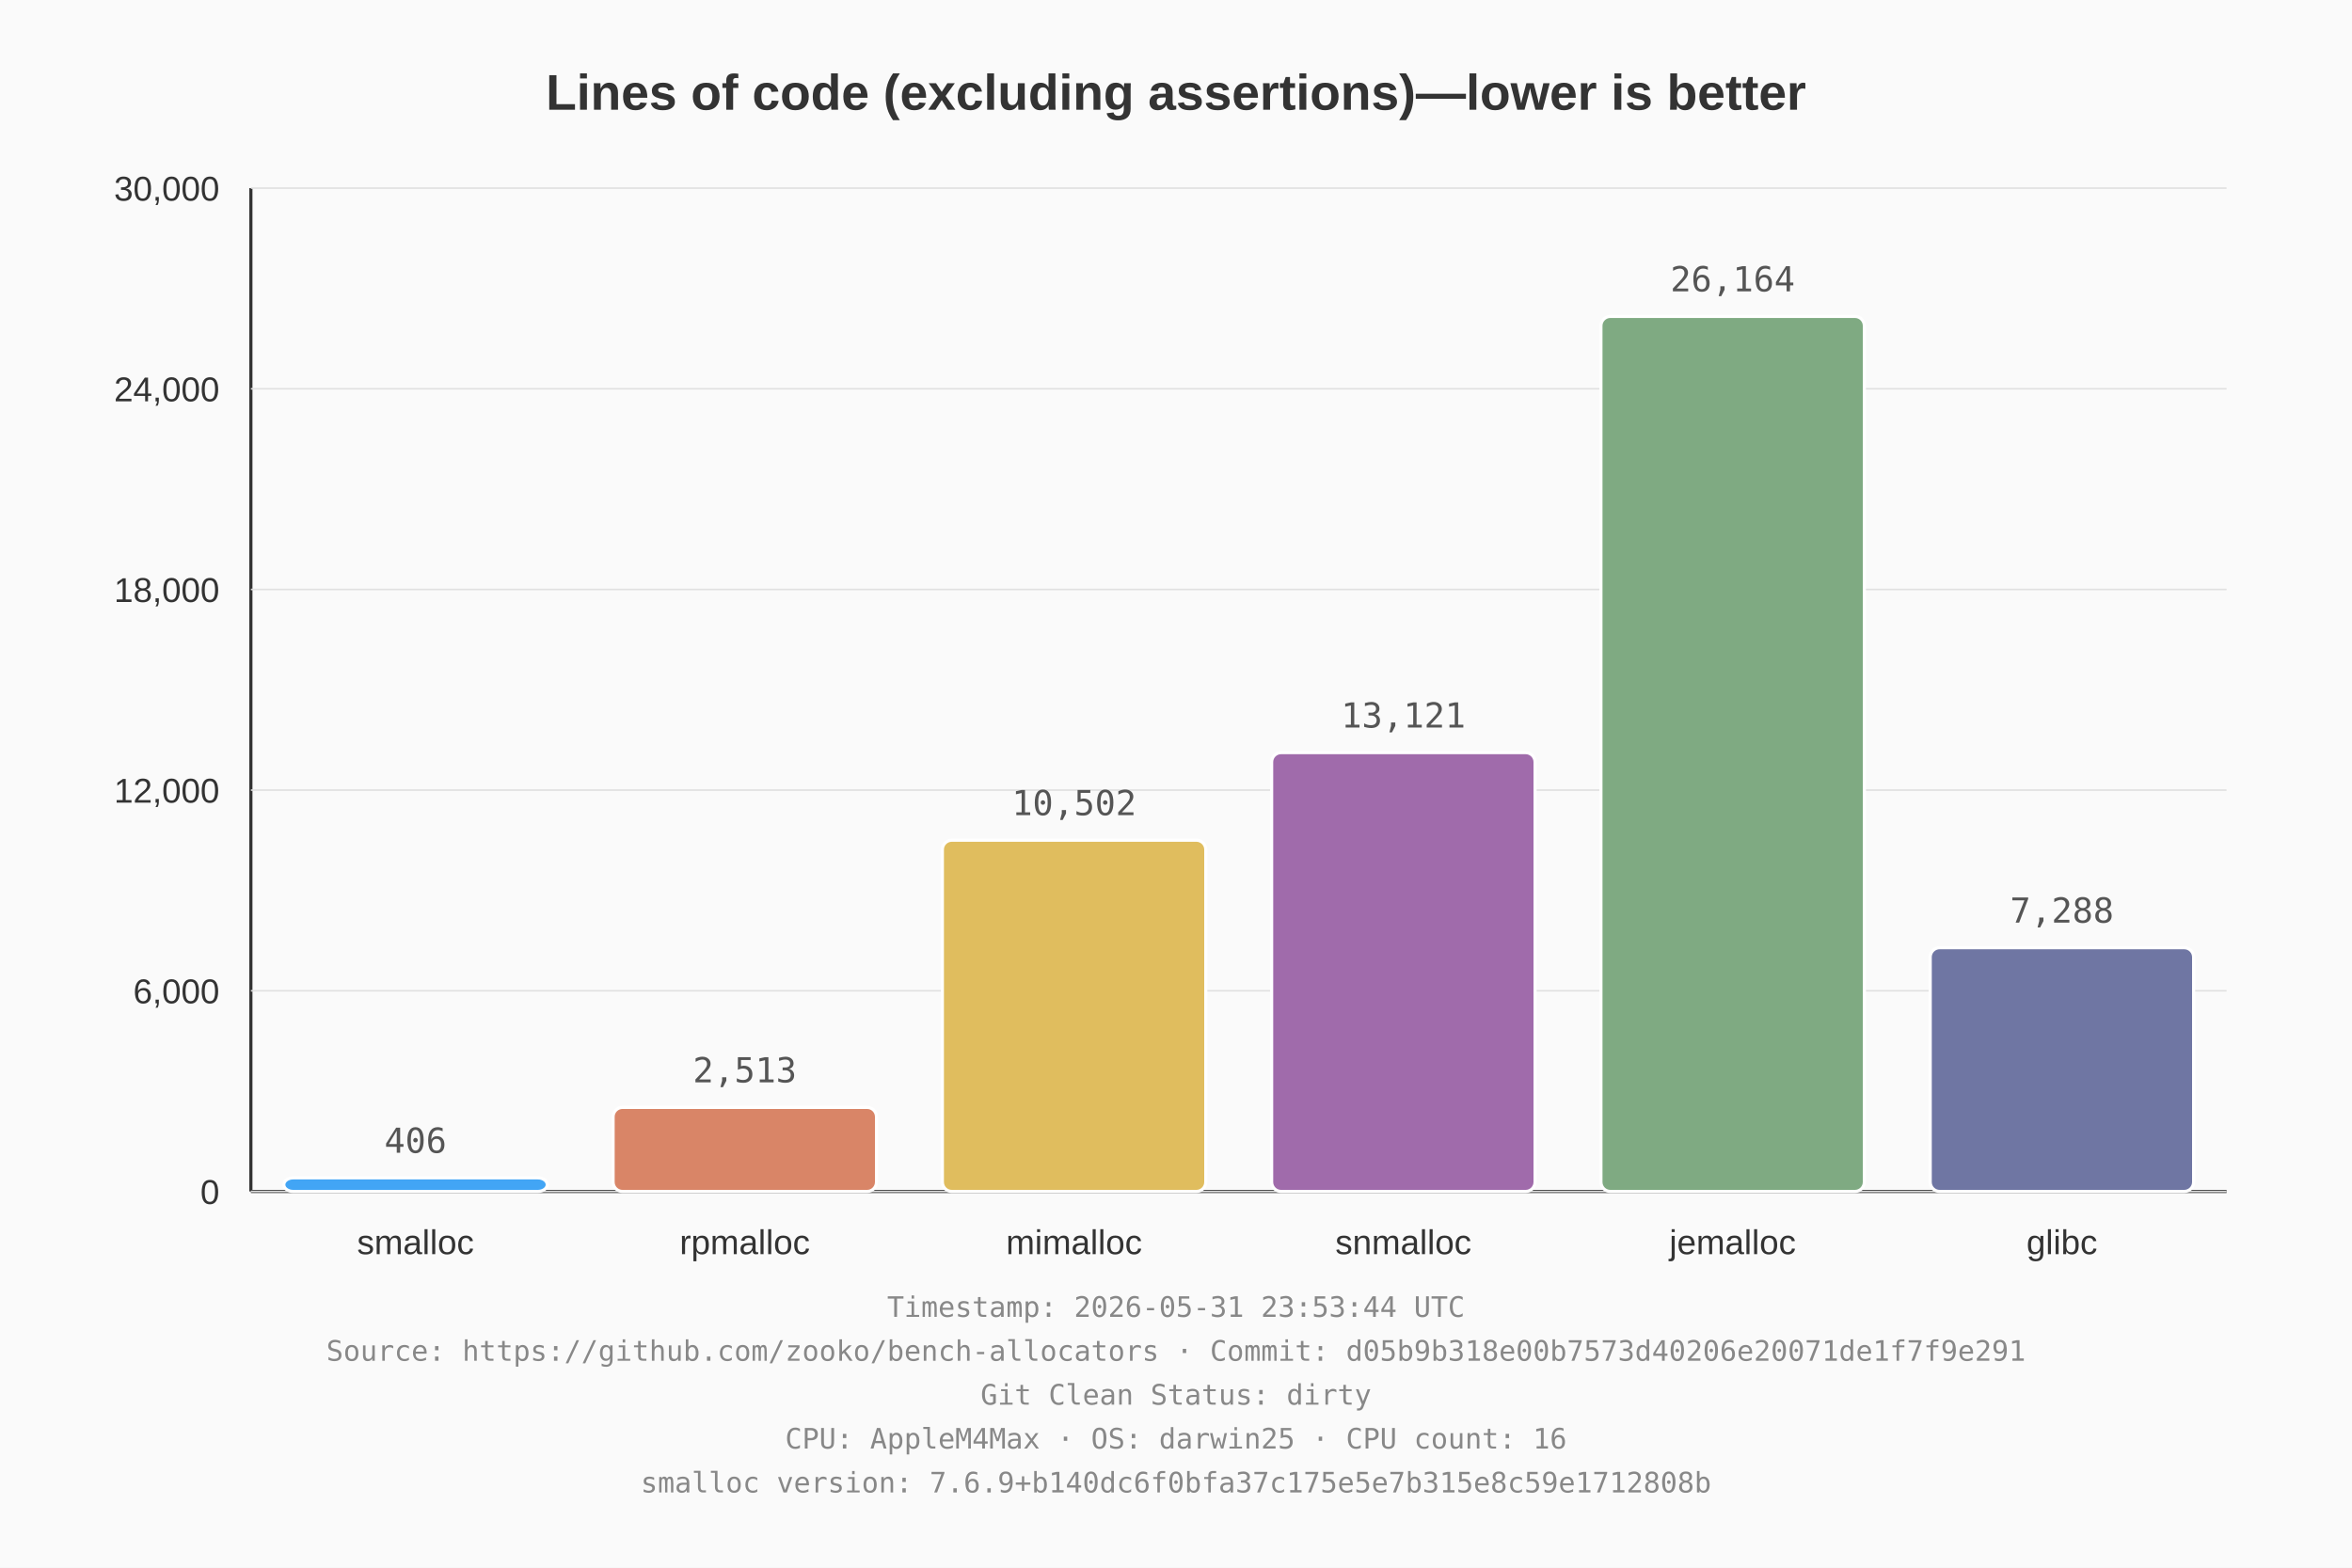
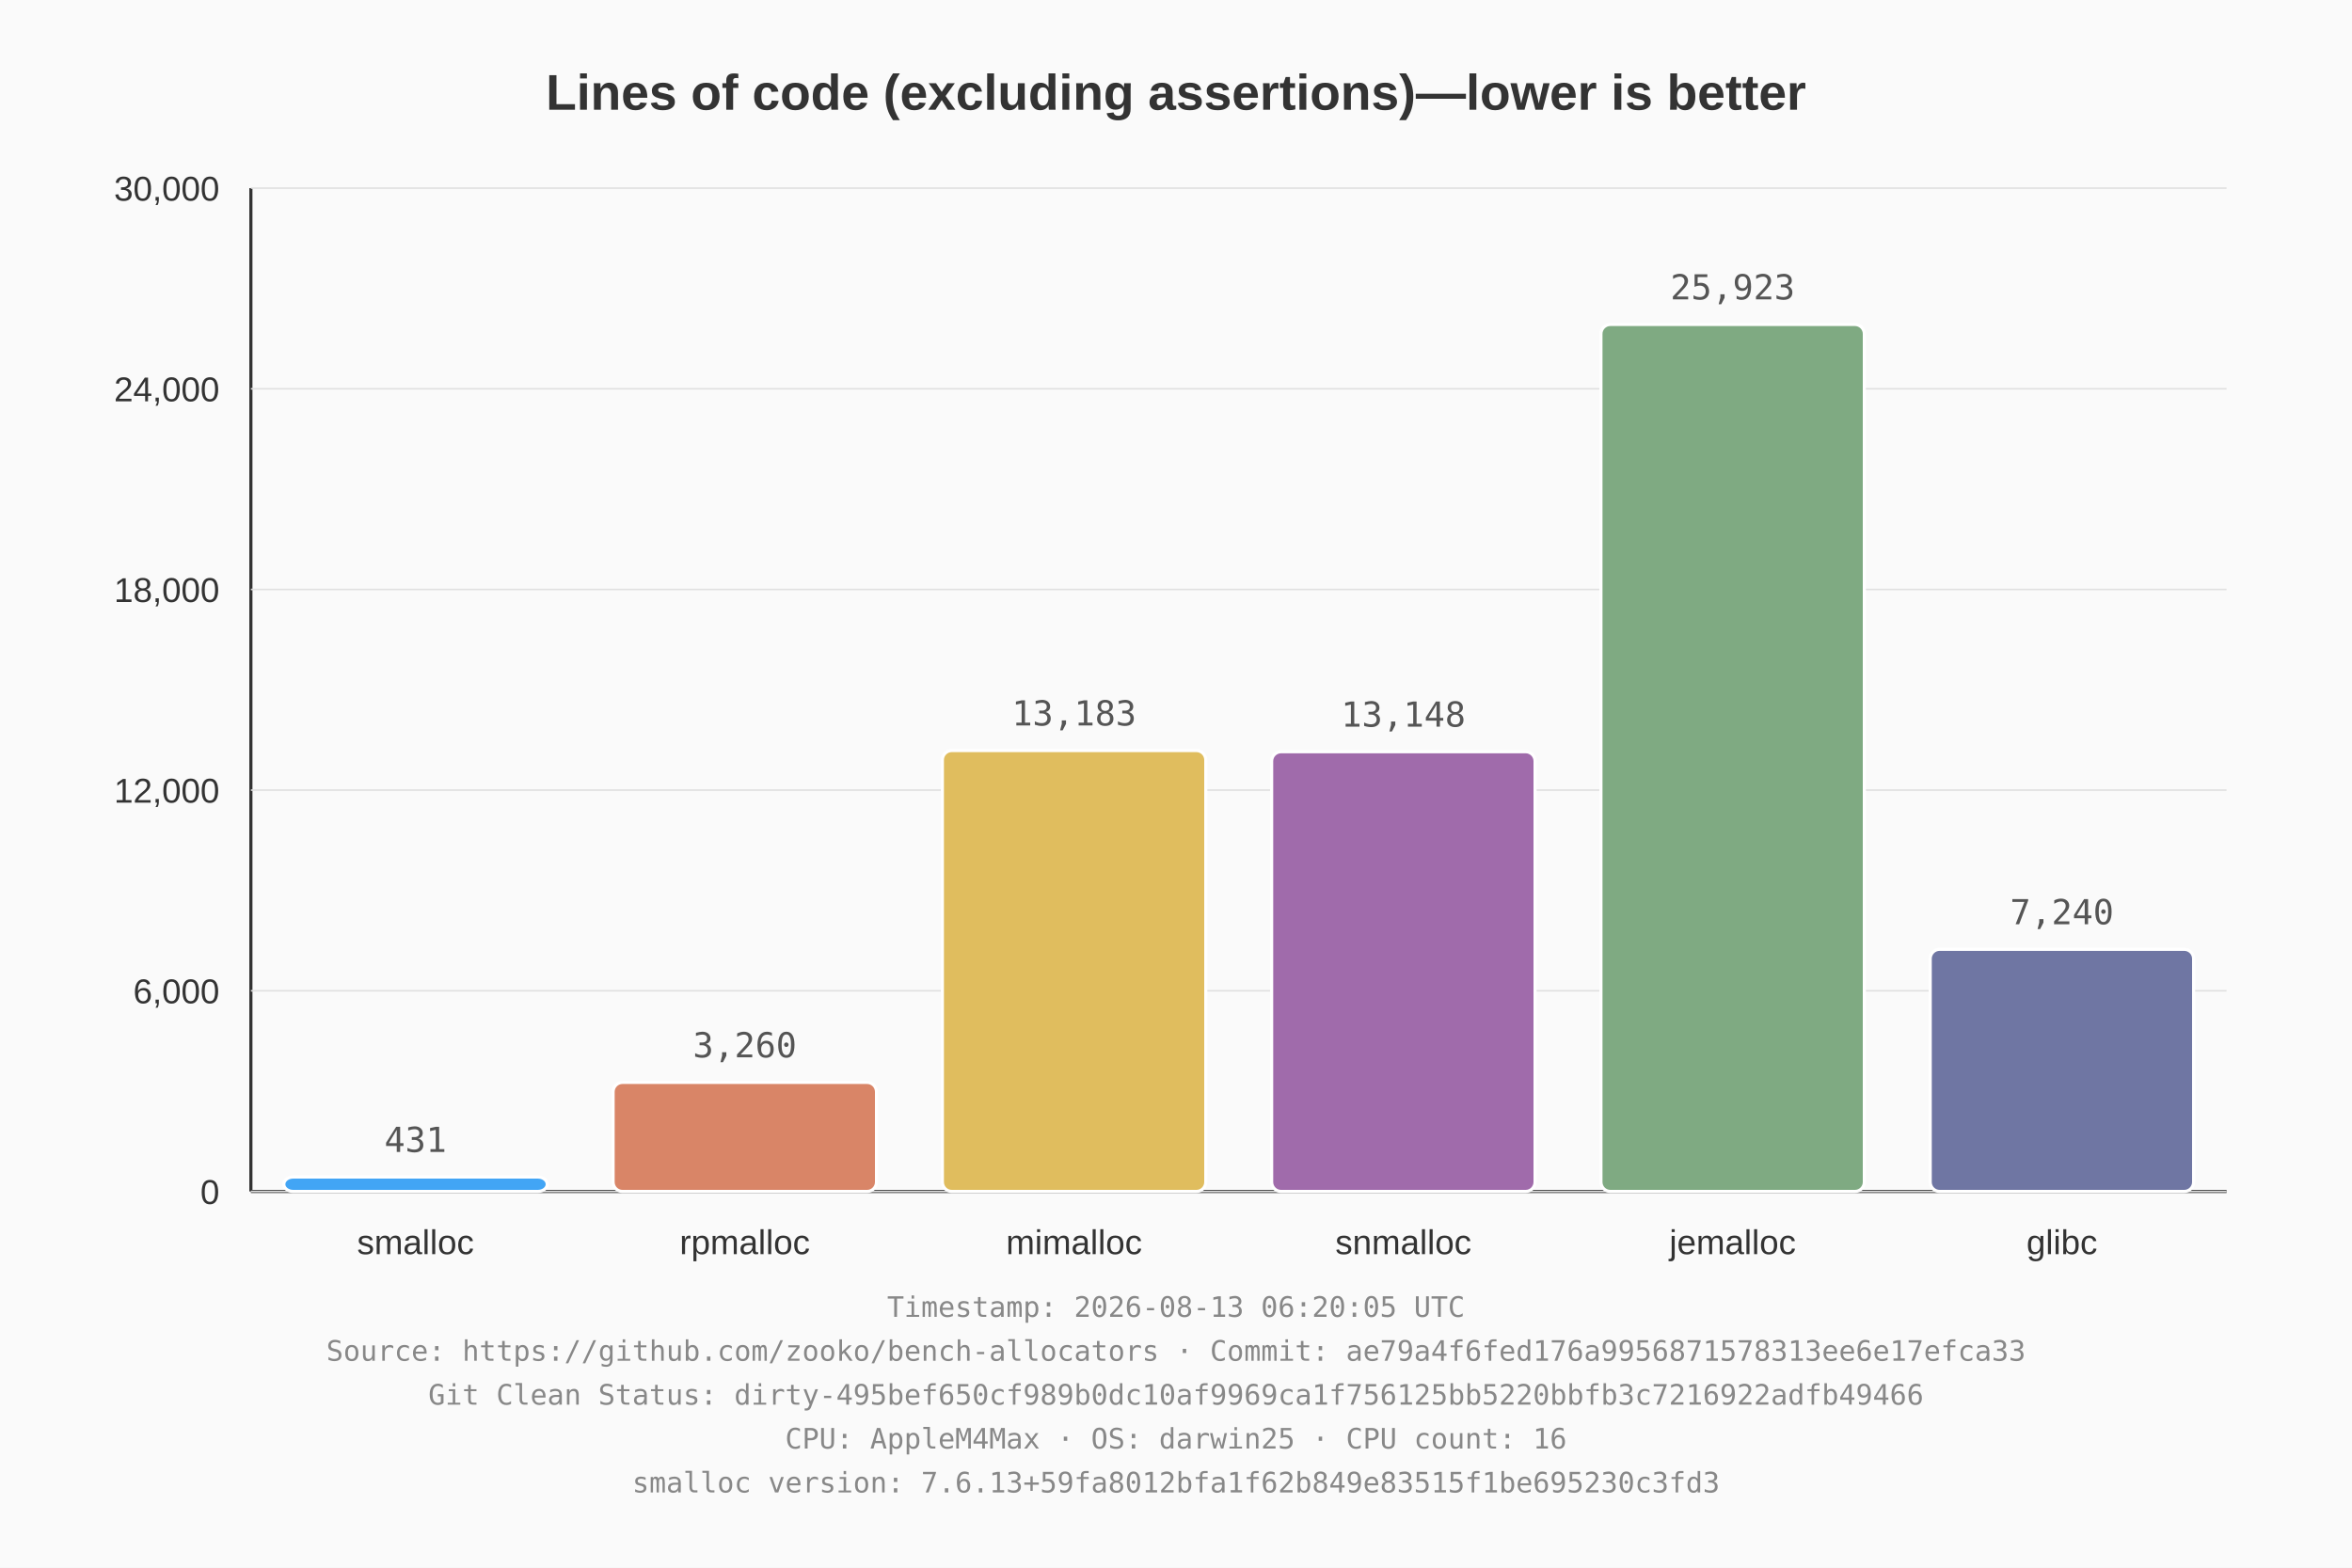
<svg xmlns="http://www.w3.org/2000/svg" viewBox="0 0 750 500">
  <rect width="750" height="500" fill="#fafafa" />
  <style>
    .bar { stroke: #fff; stroke-width: 1; }
    .axis { stroke: #333; stroke-width: 1; }
    .grid { stroke: #e0e0e0; stroke-width: 0.5; }
    .label { font-family: Arial, Helvetica, sans-serif; font-size: 11px; fill: #333; }
    .value { font-family: monospace; font-size: 11px; fill: #555; }
    .title { font-family: Arial, Helvetica, sans-serif; font-size: 16px; font-weight: 600; fill: #333; }
    .metadata { font-family: monospace; font-size: 9px; fill: #888; }
  </style>
  <text x="375.0" y="35" class="title" text-anchor="middle">Lines of code (excluding assertions)—lower is better</text>
  <line x1="80" y1="60" x2="80" y2="380" class="axis" />
  <line x1="80" y1="380" x2="710" y2="380" class="axis" />
  <line x1="80" y1="380.0" x2="710" y2="380.0" class="grid" />
  <text x="70" y="384.0" class="label" text-anchor="end">0</text>
  <line x1="80" y1="316.0" x2="710" y2="316.0" class="grid" />
  <text x="70" y="320.0" class="label" text-anchor="end">6,000</text>
  <line x1="80" y1="252.0" x2="710" y2="252.0" class="grid" />
  <text x="70" y="256.0" class="label" text-anchor="end">12,000</text>
  <line x1="80" y1="188.0" x2="710" y2="188.0" class="grid" />
  <text x="70" y="192.0" class="label" text-anchor="end">18,000</text>
  <line x1="80" y1="124.0" x2="710" y2="124.0" class="grid" />
  <text x="70" y="128.0" class="label" text-anchor="end">24,000</text>
  <line x1="80" y1="60.0" x2="710" y2="60.0" class="grid" />
  <text x="70" y="64.0" class="label" text-anchor="end">30,000</text>
-   <rect x="90.5" y="375.669" width="84.0" height="4.331" rx="3" ry="3" class="bar" fill="#42a5f5" />
-   <text x="132.5" y="367.669" class="value" text-anchor="middle">406</text>
+   <rect x="90.5" y="375.403" width="84.0" height="4.597" rx="3" ry="3" class="bar" fill="#42a5f5" />
+   <text x="132.5" y="367.403" class="value" text-anchor="middle">431</text>
  <text x="132.5" y="400" class="label" text-anchor="middle">smalloc</text>
-   <rect x="195.5" y="353.195" width="84.0" height="26.805" rx="3" ry="3" class="bar" fill="#d98567" />
-   <text x="237.5" y="345.195" class="value" text-anchor="middle">2,513</text>
+   <rect x="195.5" y="345.227" width="84.0" height="34.773" rx="3" ry="3" class="bar" fill="#d98567" />
+   <text x="237.5" y="337.227" class="value" text-anchor="middle">3,260</text>
  <text x="237.5" y="400" class="label" text-anchor="middle">rpmalloc</text>
-   <rect x="300.5" y="267.979" width="84.0" height="112.021" rx="3" ry="3" class="bar" fill="#e0bd5e" />
-   <text x="342.5" y="259.979" class="value" text-anchor="middle">10,502</text>
+   <rect x="300.5" y="239.381" width="84.0" height="140.619" rx="3" ry="3" class="bar" fill="#e0bd5e" />
+   <text x="342.5" y="231.381" class="value" text-anchor="middle">13,183</text>
  <text x="342.5" y="400" class="label" text-anchor="middle">mimalloc</text>
-   <rect x="405.5" y="240.043" width="84.0" height="139.957" rx="3" ry="3" class="bar" fill="#a06bab" />
-   <text x="447.5" y="232.043" class="value" text-anchor="middle">13,121</text>
+   <rect x="405.5" y="239.755" width="84.0" height="140.245" rx="3" ry="3" class="bar" fill="#a06bab" />
+   <text x="447.5" y="231.755" class="value" text-anchor="middle">13,148</text>
  <text x="447.5" y="400" class="label" text-anchor="middle">snmalloc</text>
-   <rect x="510.5" y="100.917" width="84.0" height="279.083" rx="3" ry="3" class="bar" fill="#7faa82" />
-   <text x="552.5" y="92.917" class="value" text-anchor="middle">26,164</text>
+   <rect x="510.5" y="103.488" width="84.0" height="276.512" rx="3" ry="3" class="bar" fill="#7faa82" />
+   <text x="552.5" y="95.488" class="value" text-anchor="middle">25,923</text>
  <text x="552.5" y="400" class="label" text-anchor="middle">jemalloc</text>
-   <rect x="615.5" y="302.261" width="84.0" height="77.739" rx="3" ry="3" class="bar" fill="#6f76a3" />
-   <text x="657.5" y="294.261" class="value" text-anchor="middle">7,288</text>
+   <rect x="615.5" y="302.773" width="84.0" height="77.227" rx="3" ry="3" class="bar" fill="#6f76a3" />
+   <text x="657.5" y="294.773" class="value" text-anchor="middle">7,240</text>
  <text x="657.5" y="400" class="label" text-anchor="middle">glibc</text>
-   <text x="375.0" y="420" class="metadata" text-anchor="middle">Timestamp: 2026-05-31 23:53:44 UTC</text>
-   <text x="375.0" y="434" class="metadata" text-anchor="middle">Source: https://github.com/zooko/bench-allocators · Commit: d05b9b318e00b7573d40206e20071de1f7f9e291</text>
-   <text x="375.0" y="448" class="metadata" text-anchor="middle">Git Clean Status: dirty</text>
+   <text x="375.0" y="420" class="metadata" text-anchor="middle">Timestamp: 2026-08-13 06:20:05 UTC</text>
+   <text x="375.0" y="434" class="metadata" text-anchor="middle">Source: https://github.com/zooko/bench-allocators · Commit: ae79a4f6fed176a9956871578313ee6e17efca33</text>
+   <text x="375.0" y="448" class="metadata" text-anchor="middle">Git Clean Status: dirty-495bef650cf989b0dc10af9969ca1f756125bb5220bbfb3c7216922adfb49466</text>
  <text x="375.0" y="462" class="metadata" text-anchor="middle">CPU: AppleM4Max · OS: darwin25 · CPU count: 16</text>
-   <text x="375.0" y="476" class="metadata" text-anchor="middle">smalloc version: 7.6.9+b140dc6f0bfa37c175e5e7b315e8c59e1712808b</text>
+   <text x="375.0" y="476" class="metadata" text-anchor="middle">smalloc version: 7.6.13+59fa8012bfa1f62b849e83515f1be695230c3fd3</text>
</svg>
